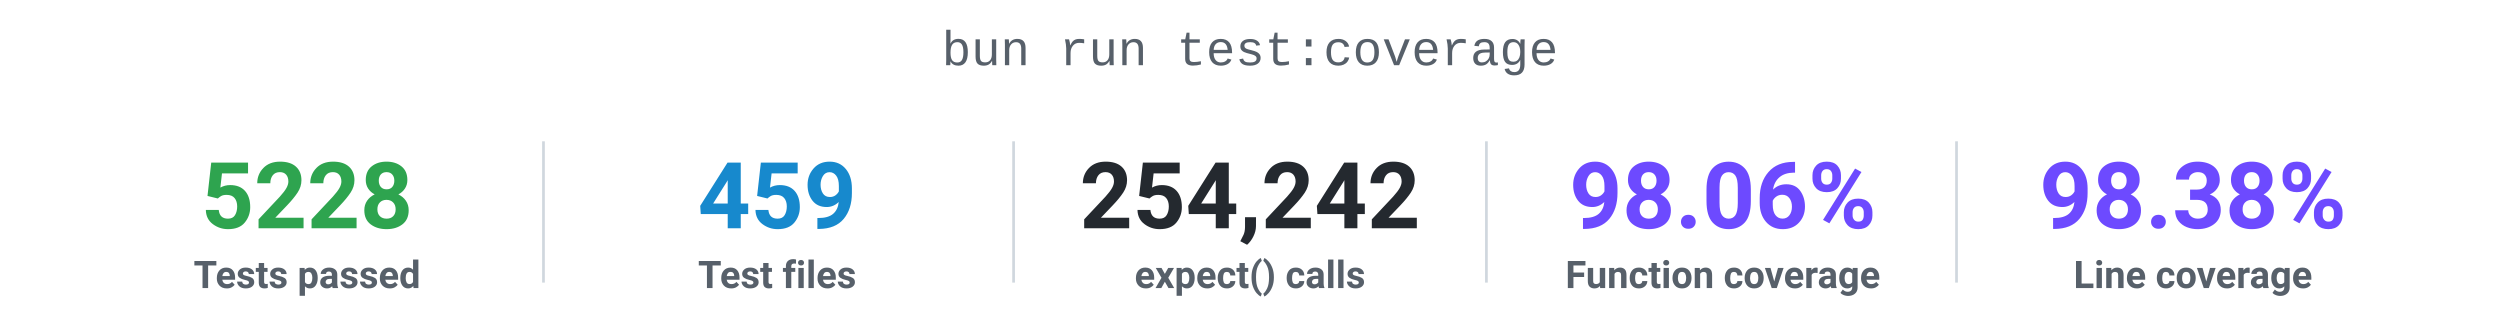
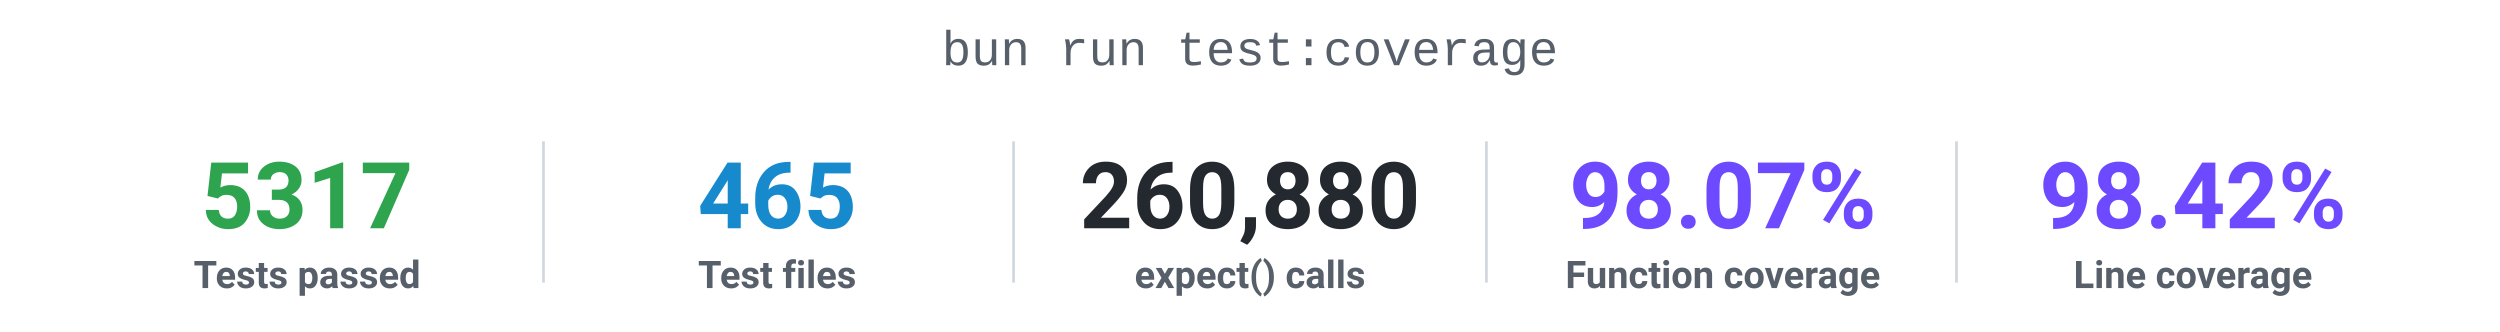
- <svg xmlns="http://www.w3.org/2000/svg" viewBox="0 0 920 122" width="920" height="122" role="img" aria-label="bun run test:coverage — 5228 tests passed, 459 test files, 254,242 expect() calls, 98.06% function coverage, 98.38% line coverage">
+ <svg xmlns="http://www.w3.org/2000/svg" viewBox="0 0 920 122" width="920" height="122" role="img" aria-label="bun run test:coverage — 5317 tests passed, 465 test files, 260,880 expect() calls, 98.07% function coverage, 98.42% line coverage">
  <style>
    .cmd { font-family: ui-monospace, SFMono-Regular, 'SF Mono', Menlo, Consolas, 'Liberation Mono', monospace; font-weight: 500; font-size: 18px; }
    .val { font-family: system-ui, -apple-system, BlinkMacSystemFont, 'Segoe UI', Roboto, sans-serif; font-weight: 700; font-size: 34px; }
    .lbl { font-family: system-ui, -apple-system, BlinkMacSystemFont, 'Segoe UI', Roboto, sans-serif; font-weight: 600; font-size: 14px; }
  </style>
  <text x="460" y="24" text-anchor="middle" class="cmd" fill="#57606a">bun run test:coverage</text>
  <line x1="200" y1="52" x2="200" y2="104" stroke="#d0d7de" stroke-width="1" />
  <line x1="373" y1="52" x2="373" y2="104" stroke="#d0d7de" stroke-width="1" />
  <line x1="547" y1="52" x2="547" y2="104" stroke="#d0d7de" stroke-width="1" />
  <line x1="720" y1="52" x2="720" y2="104" stroke="#d0d7de" stroke-width="1" />
-   <text x="113" y="84" text-anchor="middle" class="val" fill="#2ea44f">5228</text>
+   <text x="113" y="84" text-anchor="middle" class="val" fill="#2ea44f">5317</text>
  <text x="113" y="106" text-anchor="middle" class="lbl" fill="#57606a">Tests passed</text>
-   <text x="286" y="84" text-anchor="middle" class="val" fill="#1789cd">459</text>
+   <text x="286" y="84" text-anchor="middle" class="val" fill="#1789cd">465</text>
  <text x="286" y="106" text-anchor="middle" class="lbl" fill="#57606a">Test files</text>
-   <text x="460" y="84" text-anchor="middle" class="val" fill="#24292f">254,242</text>
+   <text x="460" y="84" text-anchor="middle" class="val" fill="#24292f">260,880</text>
  <text x="460" y="106" text-anchor="middle" class="lbl" fill="#57606a">expect() calls</text>
-   <text x="634" y="84" text-anchor="middle" class="val" fill="#6d4aff">98.06%</text>
+   <text x="634" y="84" text-anchor="middle" class="val" fill="#6d4aff">98.07%</text>
  <text x="634" y="106" text-anchor="middle" class="lbl" fill="#57606a">Function coverage</text>
-   <text x="807" y="84" text-anchor="middle" class="val" fill="#6d4aff">98.38%</text>
+   <text x="807" y="84" text-anchor="middle" class="val" fill="#6d4aff">98.42%</text>
  <text x="807" y="106" text-anchor="middle" class="lbl" fill="#57606a">Line coverage</text>
</svg>
